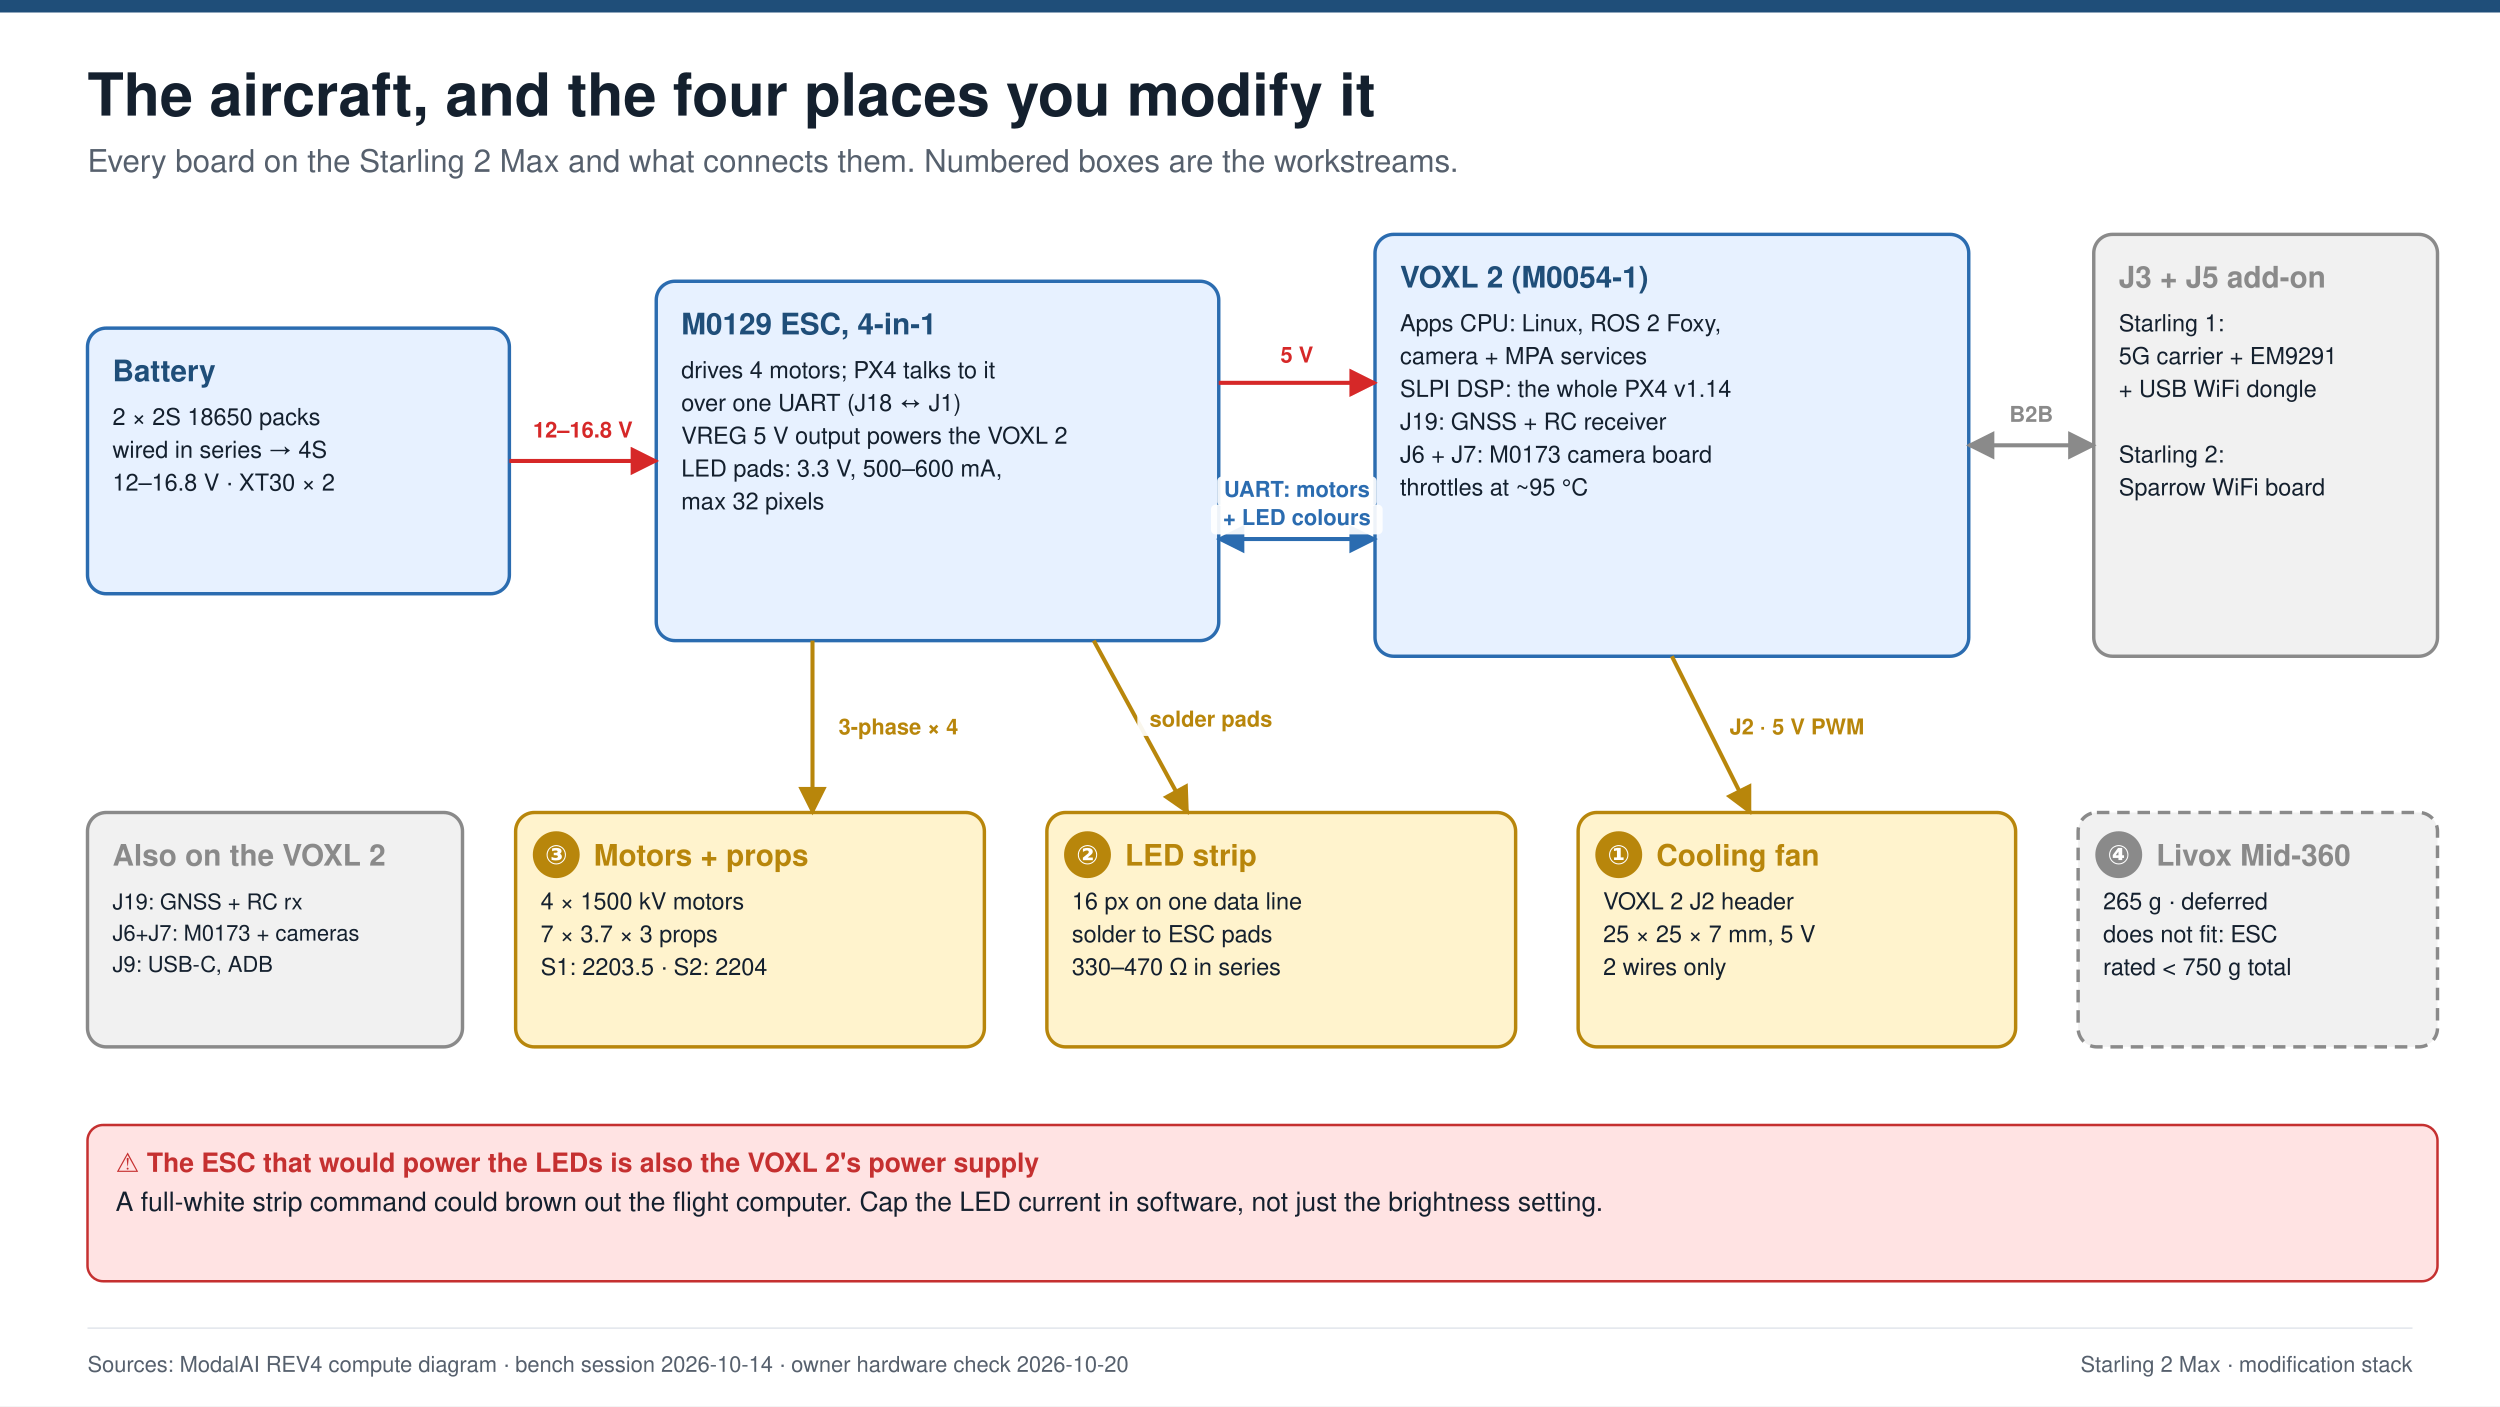
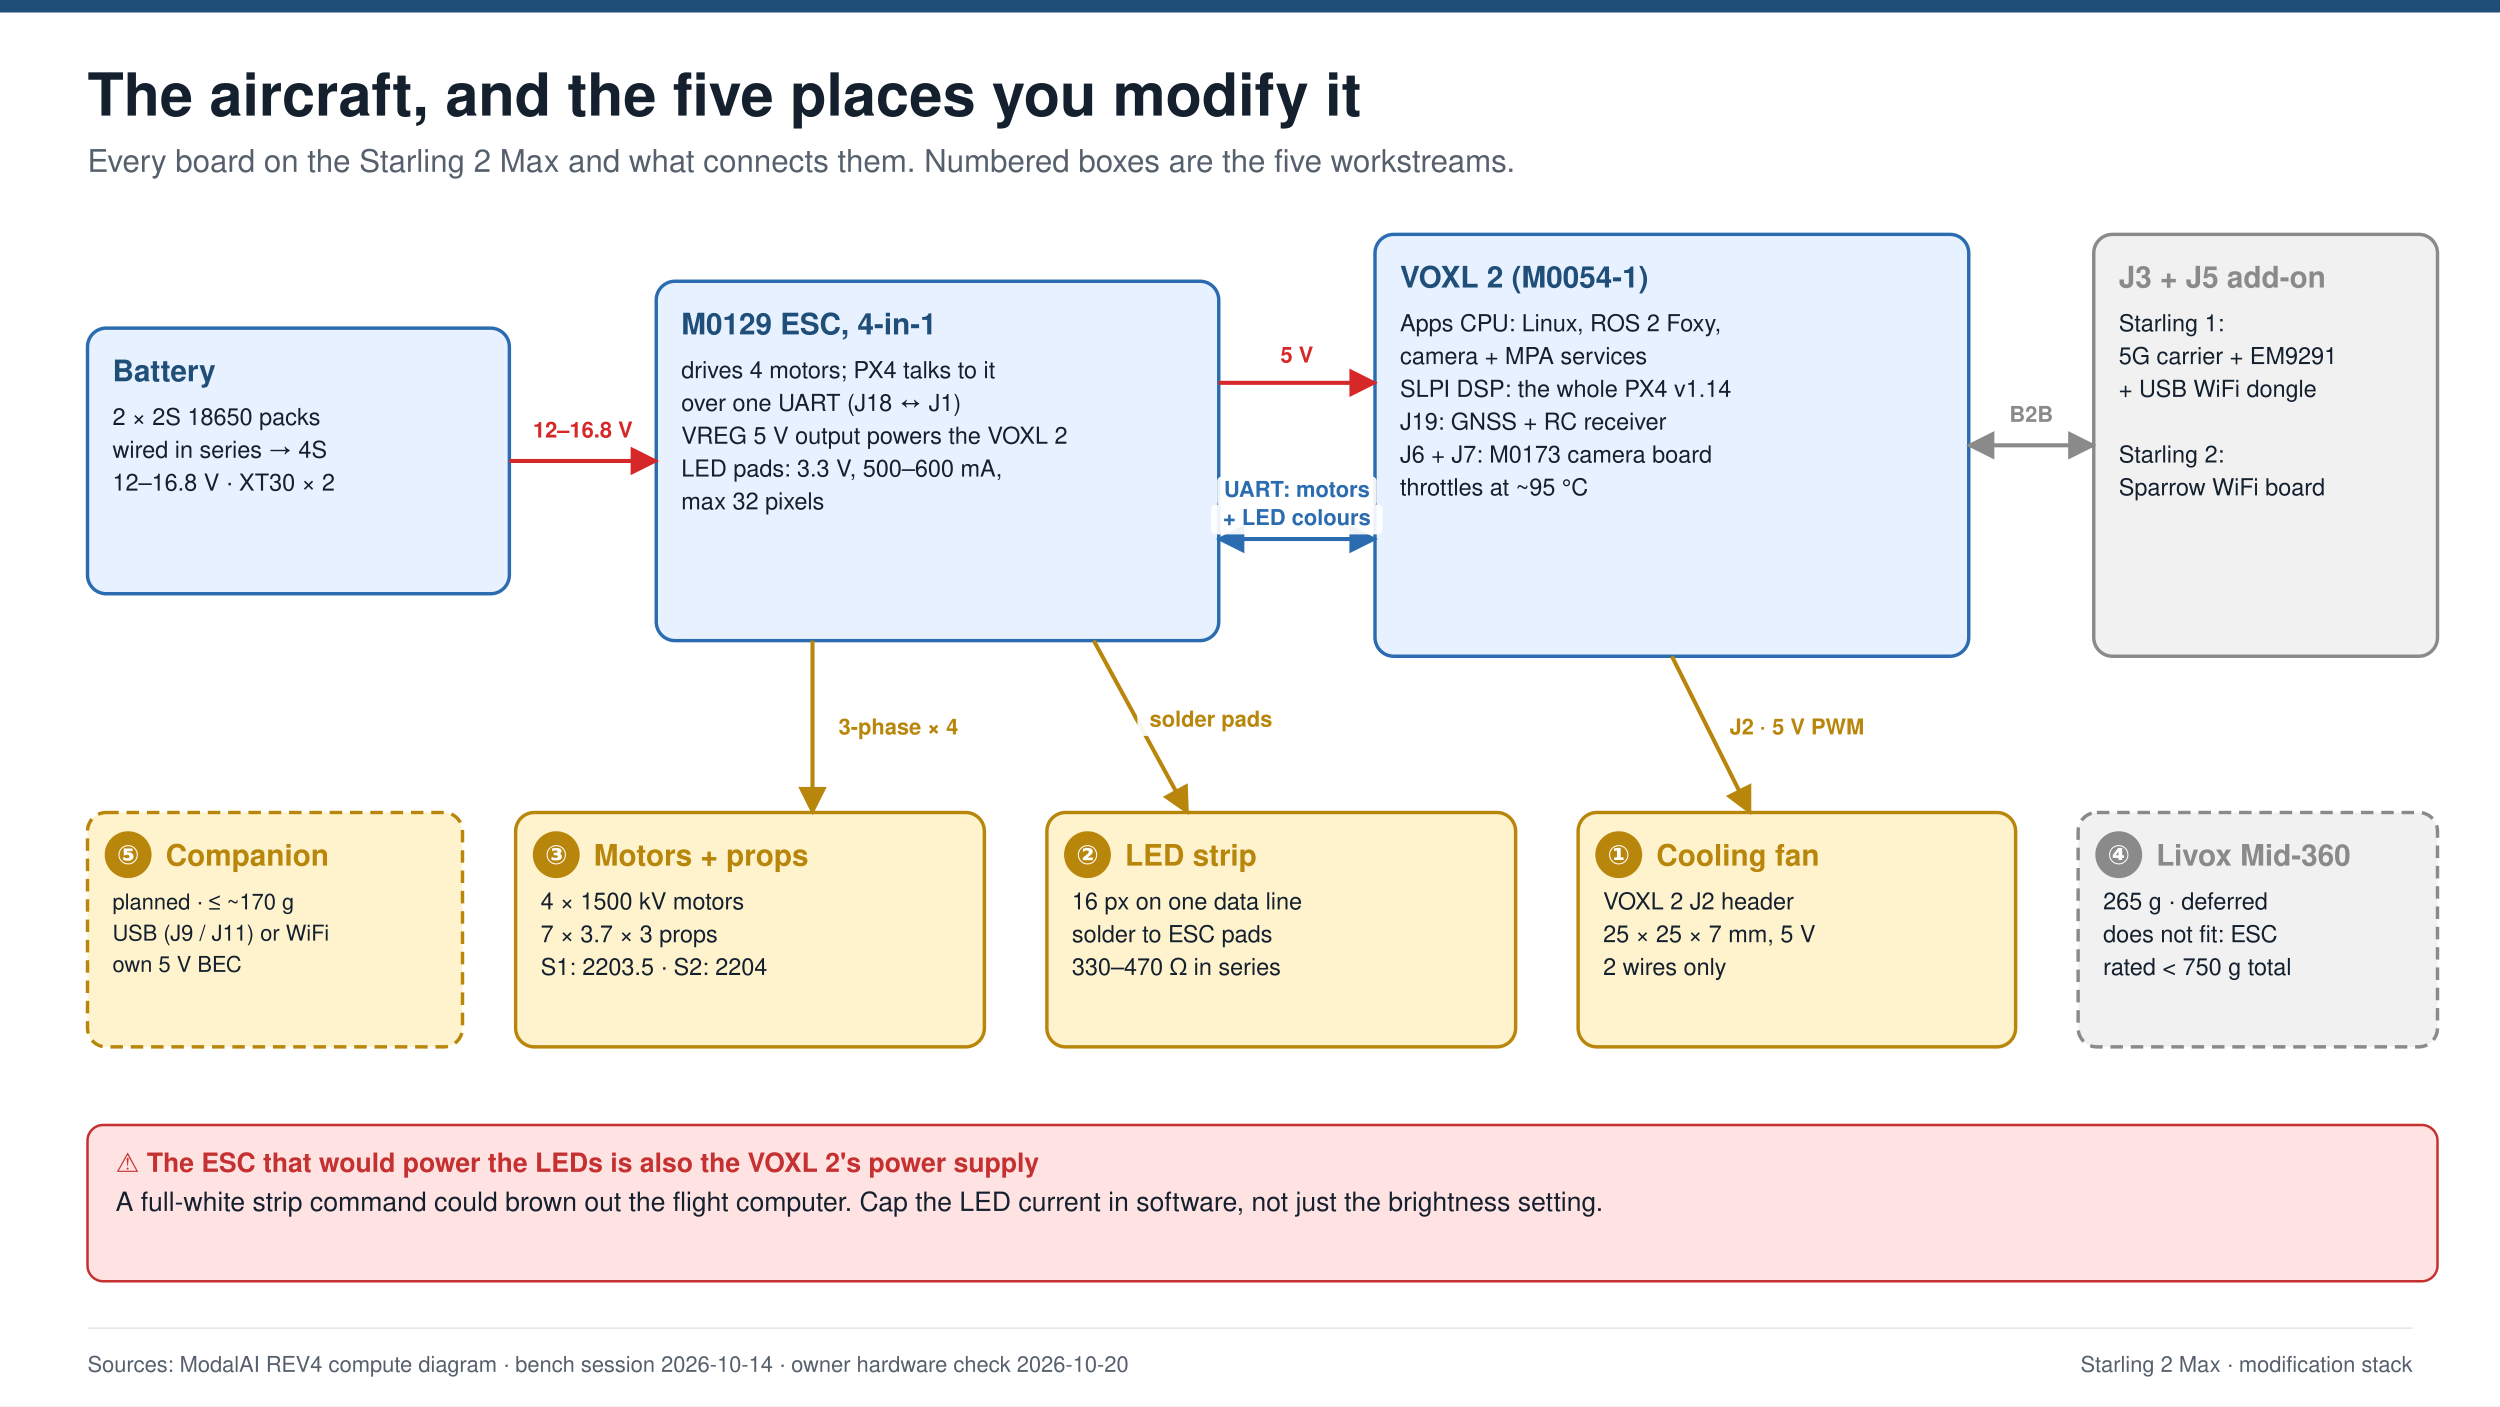
<svg xmlns="http://www.w3.org/2000/svg" viewBox="0 0 1600 900" width="1600" height="900">
  <defs>
    <marker id="a-pwr" viewBox="0 0 10 10" refX="9" refY="5" markerWidth="7" markerHeight="7" orient="auto-start-reverse">
      <path d="M0,0 L10,5 L0,10 z" fill="#d62828" />
    </marker>
    <marker id="a-data" viewBox="0 0 10 10" refX="9" refY="5" markerWidth="7" markerHeight="7" orient="auto-start-reverse">
      <path d="M0,0 L10,5 L0,10 z" fill="#2b6cb0" />
    </marker>
    <marker id="a-b2b" viewBox="0 0 10 10" refX="9" refY="5" markerWidth="7" markerHeight="7" orient="auto-start-reverse">
      <path d="M0,0 L10,5 L0,10 z" fill="#8a8a8a" />
    </marker>
    <marker id="a-mod" viewBox="0 0 10 10" refX="9" refY="5" markerWidth="7" markerHeight="7" orient="auto-start-reverse">
      <path d="M0,0 L10,5 L0,10 z" fill="#b8860b" />
    </marker>
    <marker id="a-warn" viewBox="0 0 10 10" refX="9" refY="5" markerWidth="7" markerHeight="7" orient="auto-start-reverse">
      <path d="M0,0 L10,5 L0,10 z" fill="#c53030" />
    </marker>
    <marker id="a-ok" viewBox="0 0 10 10" refX="9" refY="5" markerWidth="7" markerHeight="7" orient="auto-start-reverse">
      <path d="M0,0 L10,5 L0,10 z" fill="#22863a" />
    </marker>
    <marker id="a-ink" viewBox="0 0 10 10" refX="9" refY="5" markerWidth="7" markerHeight="7" orient="auto-start-reverse">
      <path d="M0,0 L10,5 L0,10 z" fill="#3d4752" />
    </marker>
  </defs>
  <rect width="1600" height="900" fill="#ffffff" />
  <rect width="1600" height="8" fill="#1f4e79" />
-   <text x="56.0" y="74.0" font-size="38" text-anchor="start" font-weight="bold" fill="#14202e" font-family="Helvetica, Arial, sans-serif">The aircraft, and the four places you modify it</text>
-   <text x="56.0" y="110.0" font-size="20" text-anchor="start" font-weight="normal" fill="#56606d" font-family="Helvetica, Arial, sans-serif">Every board on the Starling 2 Max and what connects them. Numbered boxes are the workstreams.</text>
+   <text x="56.0" y="74.0" font-size="38" text-anchor="start" font-weight="bold" fill="#14202e" font-family="Helvetica, Arial, sans-serif">The aircraft, and the five places you modify it</text>
+   <text x="56.0" y="110.0" font-size="20" text-anchor="start" font-weight="normal" fill="#56606d" font-family="Helvetica, Arial, sans-serif">Every board on the Starling 2 Max and what connects them. Numbered boxes are the five workstreams.</text>
  <line x1="56" y1="850" x2="1544" y2="850" stroke="#e2e6ec" />
  <text x="56.0" y="878.0" font-size="14" text-anchor="start" font-weight="normal" fill="#56606d" font-family="Helvetica, Arial, sans-serif">Sources: ModalAI REV4 compute diagram · bench session 2026-10-14 · owner hardware check 2026-10-20</text>
  <text x="1544.0" y="878.0" font-size="14" text-anchor="end" font-weight="normal" fill="#56606d" font-family="Helvetica, Arial, sans-serif">Starling 2 Max · modification stack</text>
  <rect x="56" y="210" width="270" height="170" rx="12" fill="#e7f1ff" stroke="#2b6cb0" stroke-width="2.2" />
  <text x="72.0" y="244.0" font-size="19" text-anchor="start" font-weight="bold" fill="#1f4e79" font-family="Helvetica, Arial, sans-serif">Battery</text>
  <text x="72.0" y="272.0" font-size="15" text-anchor="start" font-weight="normal" fill="#14202e" font-family="Helvetica, Arial, sans-serif">2 × 2S 18650 packs</text>
  <text x="72.0" y="293.0" font-size="15" text-anchor="start" font-weight="normal" fill="#14202e" font-family="Helvetica, Arial, sans-serif">wired in series → 4S</text>
  <text x="72.0" y="314.0" font-size="15" text-anchor="start" font-weight="normal" fill="#14202e" font-family="Helvetica, Arial, sans-serif">12–16.8 V · XT30 × 2</text>
  <rect x="420" y="180" width="360" height="230" rx="12" fill="#e7f1ff" stroke="#2b6cb0" stroke-width="2.2" />
  <text x="436.0" y="214.0" font-size="19" text-anchor="start" font-weight="bold" fill="#1f4e79" font-family="Helvetica, Arial, sans-serif">M0129 ESC, 4-in-1</text>
  <text x="436.0" y="242.0" font-size="15" text-anchor="start" font-weight="normal" fill="#14202e" font-family="Helvetica, Arial, sans-serif">drives 4 motors; PX4 talks to it</text>
  <text x="436.0" y="263.0" font-size="15" text-anchor="start" font-weight="normal" fill="#14202e" font-family="Helvetica, Arial, sans-serif">over one UART (J18 ↔ J1)</text>
  <text x="436.0" y="284.0" font-size="15" text-anchor="start" font-weight="normal" fill="#14202e" font-family="Helvetica, Arial, sans-serif">VREG 5 V output powers the VOXL 2</text>
  <text x="436.0" y="305.0" font-size="15" text-anchor="start" font-weight="normal" fill="#14202e" font-family="Helvetica, Arial, sans-serif">LED pads: 3.3 V, 500–600 mA,</text>
  <text x="436.0" y="326.0" font-size="15" text-anchor="start" font-weight="normal" fill="#14202e" font-family="Helvetica, Arial, sans-serif">max 32 pixels</text>
  <rect x="880" y="150" width="380" height="270" rx="12" fill="#e7f1ff" stroke="#2b6cb0" stroke-width="2.2" />
  <text x="896.0" y="184.0" font-size="19" text-anchor="start" font-weight="bold" fill="#1f4e79" font-family="Helvetica, Arial, sans-serif">VOXL 2 (M0054-1)</text>
  <text x="896.0" y="212.0" font-size="15" text-anchor="start" font-weight="normal" fill="#14202e" font-family="Helvetica, Arial, sans-serif">Apps CPU: Linux, ROS 2 Foxy,</text>
  <text x="896.0" y="233.0" font-size="15" text-anchor="start" font-weight="normal" fill="#14202e" font-family="Helvetica, Arial, sans-serif">camera + MPA services</text>
  <text x="896.0" y="254.0" font-size="15" text-anchor="start" font-weight="normal" fill="#14202e" font-family="Helvetica, Arial, sans-serif">SLPI DSP: the whole PX4 v1.14</text>
  <text x="896.0" y="275.0" font-size="15" text-anchor="start" font-weight="normal" fill="#14202e" font-family="Helvetica, Arial, sans-serif">J19: GNSS + RC receiver</text>
  <text x="896.0" y="296.0" font-size="15" text-anchor="start" font-weight="normal" fill="#14202e" font-family="Helvetica, Arial, sans-serif">J6 + J7: M0173 camera board</text>
  <text x="896.0" y="317.0" font-size="15" text-anchor="start" font-weight="normal" fill="#14202e" font-family="Helvetica, Arial, sans-serif">throttles at ~95 °C</text>
  <rect x="1340" y="150" width="220" height="270" rx="12" fill="#f1f1f1" stroke="#8a8a8a" stroke-width="2.2" />
  <text x="1356.0" y="184.0" font-size="19" text-anchor="start" font-weight="bold" fill="#8a8a8a" font-family="Helvetica, Arial, sans-serif">J3 + J5 add-on</text>
  <text x="1356.0" y="212.0" font-size="15" text-anchor="start" font-weight="normal" fill="#14202e" font-family="Helvetica, Arial, sans-serif">Starling 1:</text>
  <text x="1356.0" y="233.0" font-size="15" text-anchor="start" font-weight="normal" fill="#14202e" font-family="Helvetica, Arial, sans-serif">5G carrier + EM9291</text>
  <text x="1356.0" y="254.0" font-size="15" text-anchor="start" font-weight="normal" fill="#14202e" font-family="Helvetica, Arial, sans-serif">+ USB WiFi dongle</text>
  <text x="1356.0" y="275.0" font-size="15" text-anchor="start" font-weight="normal" fill="#14202e" font-family="Helvetica, Arial, sans-serif" />
  <text x="1356.0" y="296.0" font-size="15" text-anchor="start" font-weight="normal" fill="#14202e" font-family="Helvetica, Arial, sans-serif">Starling 2:</text>
  <text x="1356.0" y="317.0" font-size="15" text-anchor="start" font-weight="normal" fill="#14202e" font-family="Helvetica, Arial, sans-serif">Sparrow WiFi board</text>
  <path d="M326.0,295.0 L420.0,295.0" fill="none" stroke="#d62828" stroke-width="2.6" stroke-linejoin="round" marker-end="url(#a-pwr)" />
  <rect x="333.7" y="267.0" width="78.6" height="19" rx="3" fill="#ffffff" opacity="0.92" />
  <text x="373.0" y="280.0" font-size="14" text-anchor="middle" font-weight="bold" fill="#d62828" font-family="Helvetica, Arial, sans-serif">12–16.8 V</text>
  <path d="M780.0,245.0 L880.0,245.0" fill="none" stroke="#d62828" stroke-width="2.6" stroke-linejoin="round" marker-end="url(#a-pwr)" />
  <rect x="814.2" y="219.0" width="31.5" height="19" rx="3" fill="#ffffff" opacity="0.92" />
  <text x="830.0" y="232.0" font-size="14" text-anchor="middle" font-weight="bold" fill="#d62828" font-family="Helvetica, Arial, sans-serif">5 V</text>
  <path d="M780.0,345.0 L880.0,345.0" fill="none" stroke="#2b6cb0" stroke-width="2.6" stroke-linejoin="round" marker-end="url(#a-data)" marker-start="url(#a-data)" />
  <rect x="779.0" y="305.0" width="102.1" height="19" rx="3" fill="#ffffff" opacity="0.92" />
  <text x="830.0" y="318.0" font-size="14" text-anchor="middle" font-weight="bold" fill="#2b6cb0" font-family="Helvetica, Arial, sans-serif">UART: motors</text>
  <rect x="775.0" y="323.0" width="109.9" height="19" rx="3" fill="#ffffff" opacity="0.92" />
  <text x="830.0" y="336.0" font-size="14" text-anchor="middle" font-weight="bold" fill="#2b6cb0" font-family="Helvetica, Arial, sans-serif">+ LED colours</text>
  <path d="M1260.0,285.0 L1340.0,285.0" fill="none" stroke="#8a8a8a" stroke-width="2.6" stroke-linejoin="round" marker-end="url(#a-b2b)" marker-start="url(#a-b2b)" />
  <rect x="1284.2" y="257.0" width="31.5" height="19" rx="3" fill="#ffffff" opacity="0.92" />
  <text x="1300.0" y="270.0" font-size="14" text-anchor="middle" font-weight="bold" fill="#8a8a8a" font-family="Helvetica, Arial, sans-serif">B2B</text>
-   <rect x="56" y="520" width="240" height="150" rx="12" fill="#f1f1f1" stroke="#8a8a8a" stroke-width="2.2" />
-   <text x="72.0" y="554.0" font-size="19" text-anchor="start" font-weight="bold" fill="#8a8a8a" font-family="Helvetica, Arial, sans-serif">Also on the VOXL 2</text>
-   <text x="72.0" y="582.0" font-size="14" text-anchor="start" font-weight="normal" fill="#14202e" font-family="Helvetica, Arial, sans-serif">J19: GNSS + RC rx</text>
-   <text x="72.0" y="602.0" font-size="14" text-anchor="start" font-weight="normal" fill="#14202e" font-family="Helvetica, Arial, sans-serif">J6+J7: M0173 + cameras</text>
-   <text x="72.0" y="622.0" font-size="14" text-anchor="start" font-weight="normal" fill="#14202e" font-family="Helvetica, Arial, sans-serif">J9: USB-C, ADB</text>
+   <rect x="56" y="520" width="240" height="150" rx="12" fill="#fff3cd" stroke="#b8860b" stroke-width="2.2" stroke-dasharray="8 5" />
+   <circle cx="82" cy="547" r="15" fill="#b8860b" />
+   <text x="82.0" y="553.0" font-size="17" text-anchor="middle" font-weight="bold" fill="#fff" font-family="Helvetica, Arial, sans-serif">⑤</text>
+   <text x="106.0" y="554.0" font-size="19" text-anchor="start" font-weight="bold" fill="#b8860b" font-family="Helvetica, Arial, sans-serif">Companion</text>
+   <text x="72.0" y="582.0" font-size="14" text-anchor="start" font-weight="normal" fill="#14202e" font-family="Helvetica, Arial, sans-serif">planned · ≤ ~170 g</text>
+   <text x="72.0" y="602.0" font-size="14" text-anchor="start" font-weight="normal" fill="#14202e" font-family="Helvetica, Arial, sans-serif">USB (J9 / J11) or WiFi</text>
+   <text x="72.0" y="622.0" font-size="14" text-anchor="start" font-weight="normal" fill="#14202e" font-family="Helvetica, Arial, sans-serif">own 5 V BEC</text>
  <rect x="330" y="520" width="300" height="150" rx="12" fill="#fff3cd" stroke="#b8860b" stroke-width="2.2" />
  <circle cx="356" cy="547" r="15" fill="#b8860b" />
  <text x="356.0" y="553.0" font-size="17" text-anchor="middle" font-weight="bold" fill="#fff" font-family="Helvetica, Arial, sans-serif">③</text>
  <text x="380.0" y="554.0" font-size="19" text-anchor="start" font-weight="bold" fill="#b8860b" font-family="Helvetica, Arial, sans-serif">Motors + props</text>
  <text x="346.0" y="582.0" font-size="15" text-anchor="start" font-weight="normal" fill="#14202e" font-family="Helvetica, Arial, sans-serif">4 × 1500 kV motors</text>
  <text x="346.0" y="603.0" font-size="15" text-anchor="start" font-weight="normal" fill="#14202e" font-family="Helvetica, Arial, sans-serif">7 × 3.7 × 3 props</text>
  <text x="346.0" y="624.0" font-size="15" text-anchor="start" font-weight="normal" fill="#14202e" font-family="Helvetica, Arial, sans-serif">S1: 2203.5 · S2: 2204</text>
  <rect x="670" y="520" width="300" height="150" rx="12" fill="#fff3cd" stroke="#b8860b" stroke-width="2.2" />
  <circle cx="696" cy="547" r="15" fill="#b8860b" />
  <text x="696.0" y="553.0" font-size="17" text-anchor="middle" font-weight="bold" fill="#fff" font-family="Helvetica, Arial, sans-serif">②</text>
  <text x="720.0" y="554.0" font-size="19" text-anchor="start" font-weight="bold" fill="#b8860b" font-family="Helvetica, Arial, sans-serif">LED strip</text>
  <text x="686.0" y="582.0" font-size="15" text-anchor="start" font-weight="normal" fill="#14202e" font-family="Helvetica, Arial, sans-serif">16 px on one data line</text>
  <text x="686.0" y="603.0" font-size="15" text-anchor="start" font-weight="normal" fill="#14202e" font-family="Helvetica, Arial, sans-serif">solder to ESC pads</text>
  <text x="686.0" y="624.0" font-size="15" text-anchor="start" font-weight="normal" fill="#14202e" font-family="Helvetica, Arial, sans-serif">330–470 Ω in series</text>
  <rect x="1010" y="520" width="280" height="150" rx="12" fill="#fff3cd" stroke="#b8860b" stroke-width="2.2" />
  <circle cx="1036" cy="547" r="15" fill="#b8860b" />
  <text x="1036.0" y="553.0" font-size="17" text-anchor="middle" font-weight="bold" fill="#fff" font-family="Helvetica, Arial, sans-serif">①</text>
  <text x="1060.0" y="554.0" font-size="19" text-anchor="start" font-weight="bold" fill="#b8860b" font-family="Helvetica, Arial, sans-serif">Cooling fan</text>
  <text x="1026.0" y="582.0" font-size="15" text-anchor="start" font-weight="normal" fill="#14202e" font-family="Helvetica, Arial, sans-serif">VOXL 2 J2 header</text>
  <text x="1026.0" y="603.0" font-size="15" text-anchor="start" font-weight="normal" fill="#14202e" font-family="Helvetica, Arial, sans-serif">25 × 25 × 7 mm, 5 V</text>
  <text x="1026.0" y="624.0" font-size="15" text-anchor="start" font-weight="normal" fill="#14202e" font-family="Helvetica, Arial, sans-serif">2 wires only</text>
  <rect x="1330" y="520" width="230" height="150" rx="12" fill="#f1f1f1" stroke="#8a8a8a" stroke-width="2.2" stroke-dasharray="8 5" />
  <circle cx="1356" cy="547" r="15" fill="#8a8a8a" />
  <text x="1356.0" y="553.0" font-size="17" text-anchor="middle" font-weight="bold" fill="#fff" font-family="Helvetica, Arial, sans-serif">④</text>
  <text x="1380.0" y="554.0" font-size="19" text-anchor="start" font-weight="bold" fill="#8a8a8a" font-family="Helvetica, Arial, sans-serif">Livox Mid-360</text>
  <text x="1346.0" y="582.0" font-size="15" text-anchor="start" font-weight="normal" fill="#14202e" font-family="Helvetica, Arial, sans-serif">265 g · deferred</text>
  <text x="1346.0" y="603.0" font-size="15" text-anchor="start" font-weight="normal" fill="#14202e" font-family="Helvetica, Arial, sans-serif">does not fit: ESC</text>
  <text x="1346.0" y="624.0" font-size="15" text-anchor="start" font-weight="normal" fill="#14202e" font-family="Helvetica, Arial, sans-serif">rated &lt; 750 g total</text>
  <path d="M520.0,410.0 L520.0,520.0" fill="none" stroke="#b8860b" stroke-width="2.6" stroke-linejoin="round" marker-end="url(#a-mod)" />
  <rect x="527.9" y="457.0" width="94.2" height="19" rx="3" fill="#ffffff" opacity="0.92" />
  <text x="575.0" y="470.0" font-size="14" text-anchor="middle" font-weight="bold" fill="#b8860b" font-family="Helvetica, Arial, sans-serif">3-phase × 4</text>
  <path d="M700.0,410.0 L760.0,520.0" fill="none" stroke="#b8860b" stroke-width="2.6" stroke-linejoin="round" marker-end="url(#a-mod)" />
  <rect x="727.9" y="452.0" width="94.2" height="19" rx="3" fill="#ffffff" opacity="0.92" />
  <text x="775.0" y="465.0" font-size="14" text-anchor="middle" font-weight="bold" fill="#b8860b" font-family="Helvetica, Arial, sans-serif">solder pads</text>
  <path d="M1070.0,420.0 L1120.0,520.0" fill="none" stroke="#b8860b" stroke-width="2.6" stroke-linejoin="round" marker-end="url(#a-mod)" />
  <rect x="1099.0" y="457.0" width="102.1" height="19" rx="3" fill="#ffffff" opacity="0.92" />
  <text x="1150.0" y="470.0" font-size="14" text-anchor="middle" font-weight="bold" fill="#b8860b" font-family="Helvetica, Arial, sans-serif">J2 · 5 V PWM</text>
  <rect x="56" y="720" width="1504" height="100" rx="10" fill="#ffe3e3" stroke="#c53030" stroke-width="1.6" />
  <text x="74.0" y="750.0" font-size="17" text-anchor="start" font-weight="bold" fill="#c53030" font-family="Helvetica, Arial, sans-serif">⚠  The ESC that would power the LEDs is also the VOXL 2's power supply</text>
  <text x="74.0" y="775.0" font-size="17" text-anchor="start" font-weight="normal" fill="#14202e" font-family="Helvetica, Arial, sans-serif">A full-white strip command could brown out the flight computer. Cap the LED current in software, not just the brightness setting.</text>
</svg>
